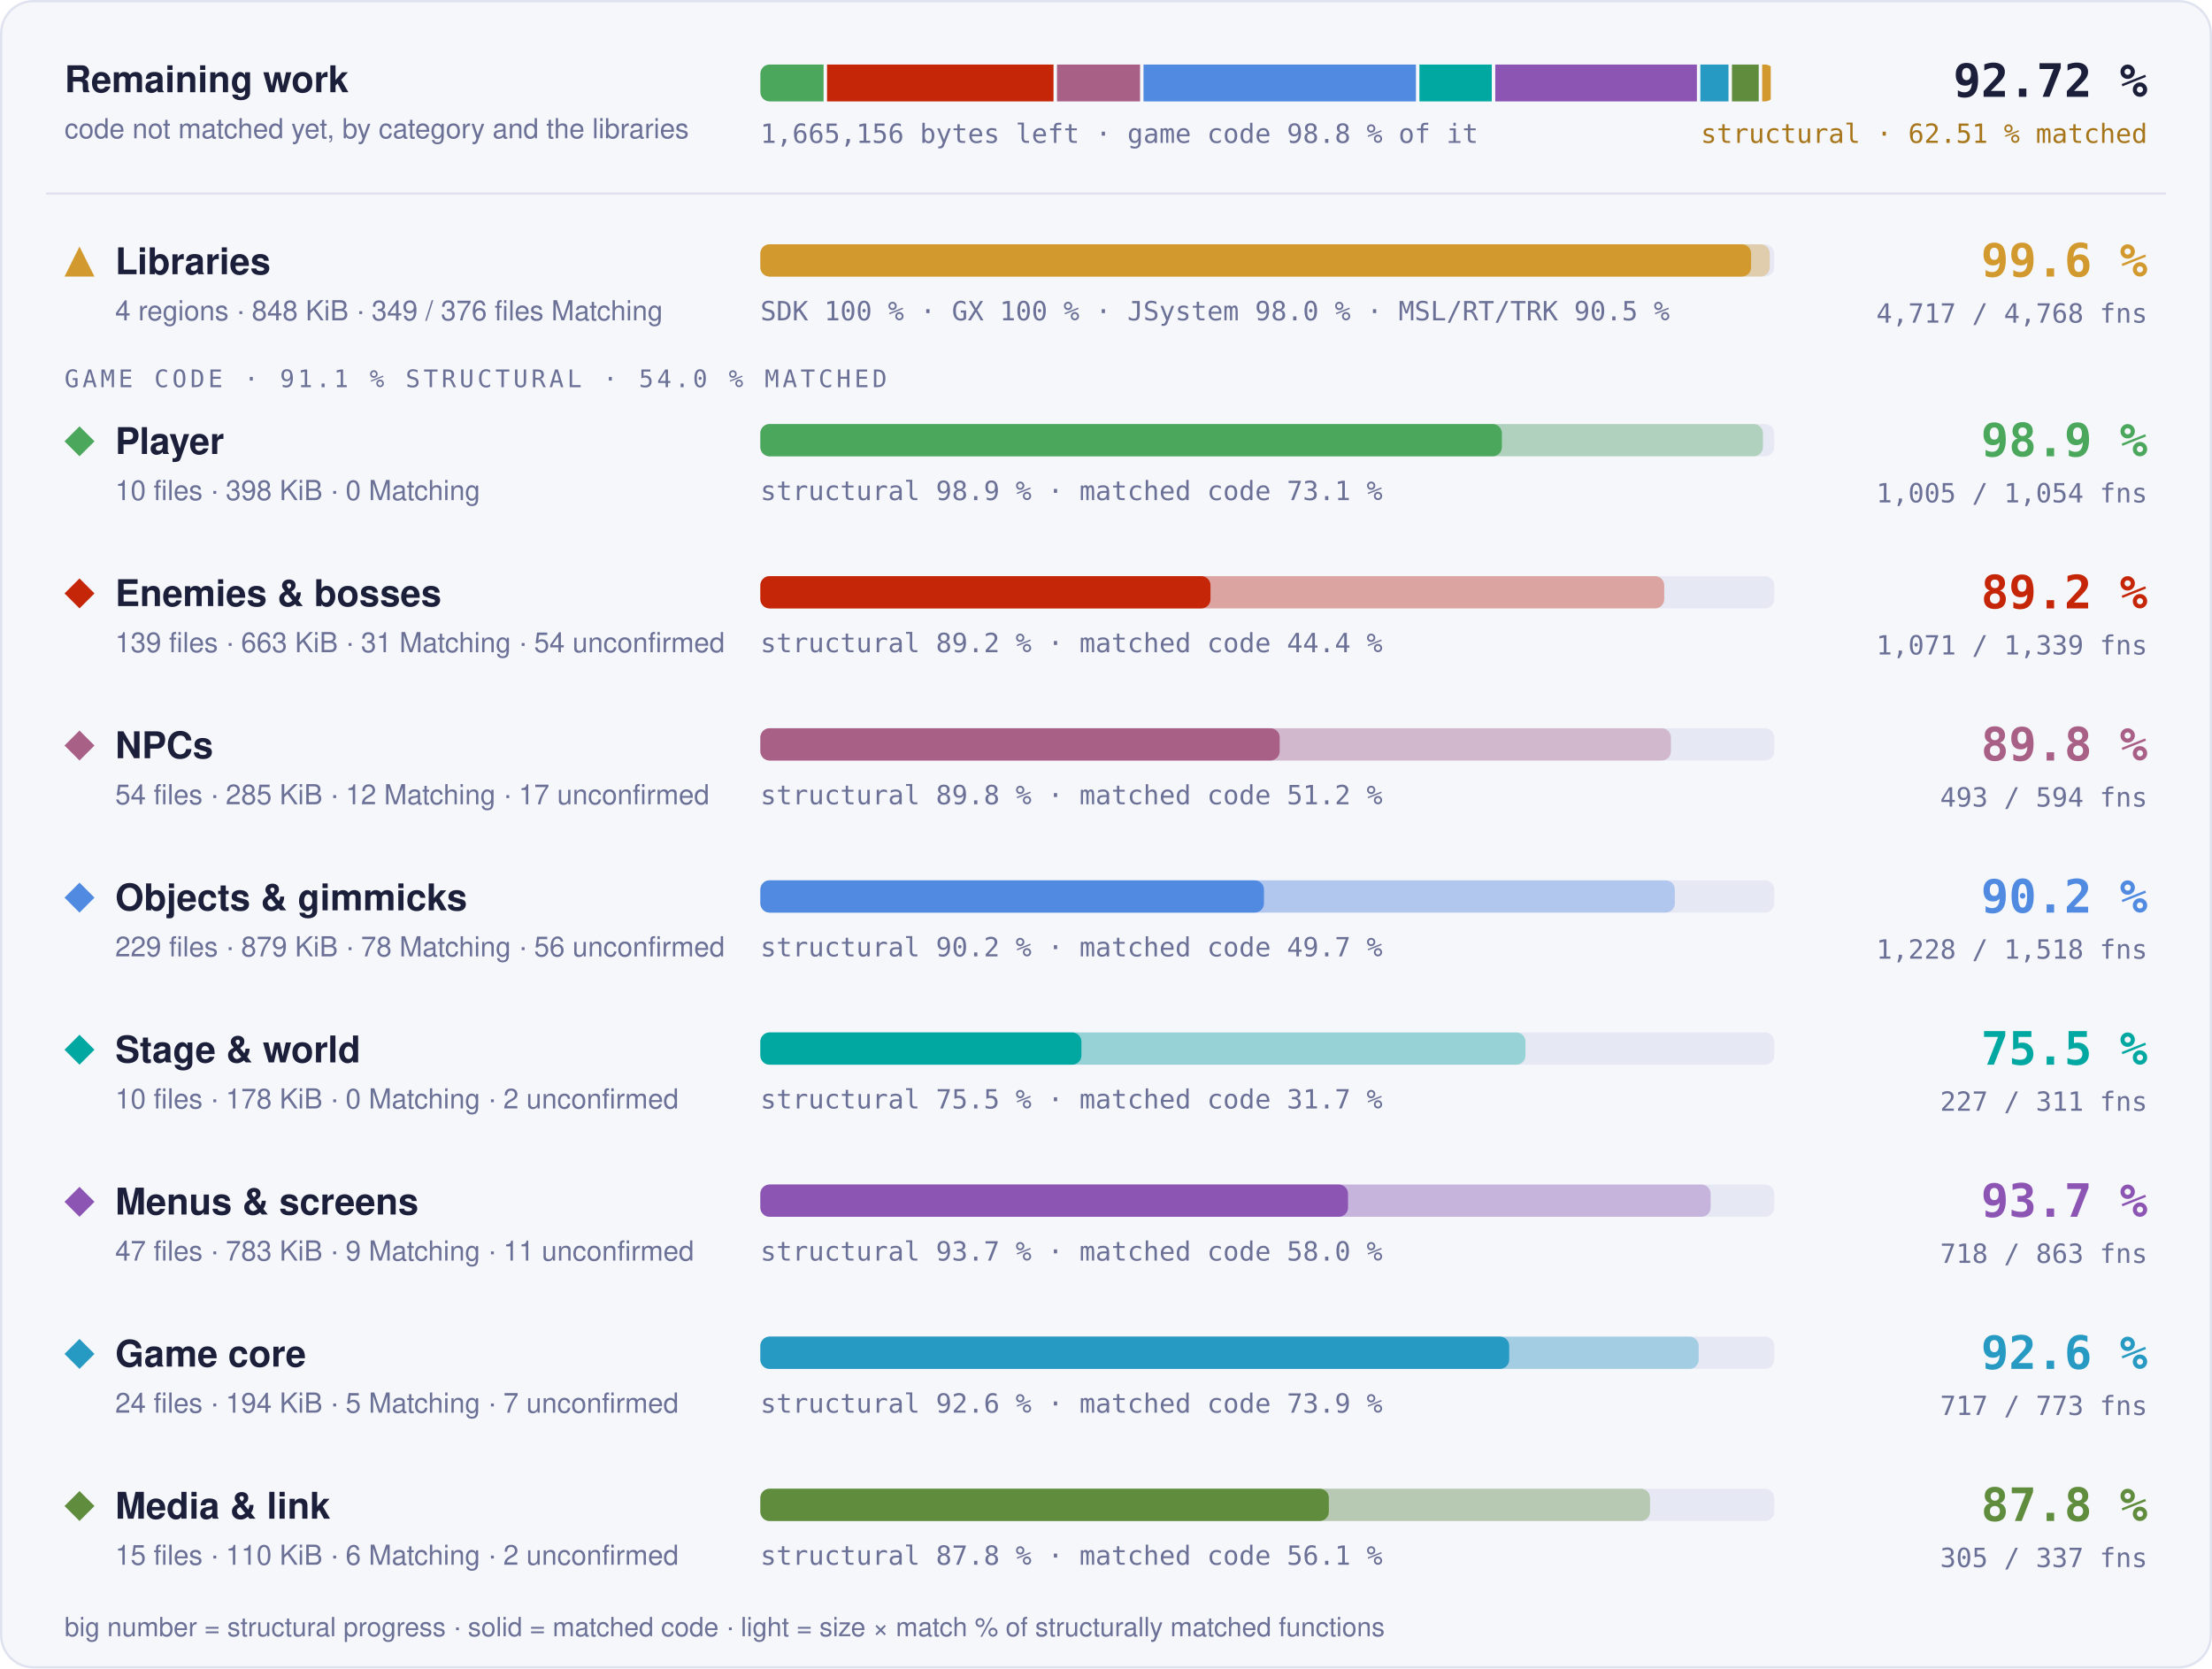
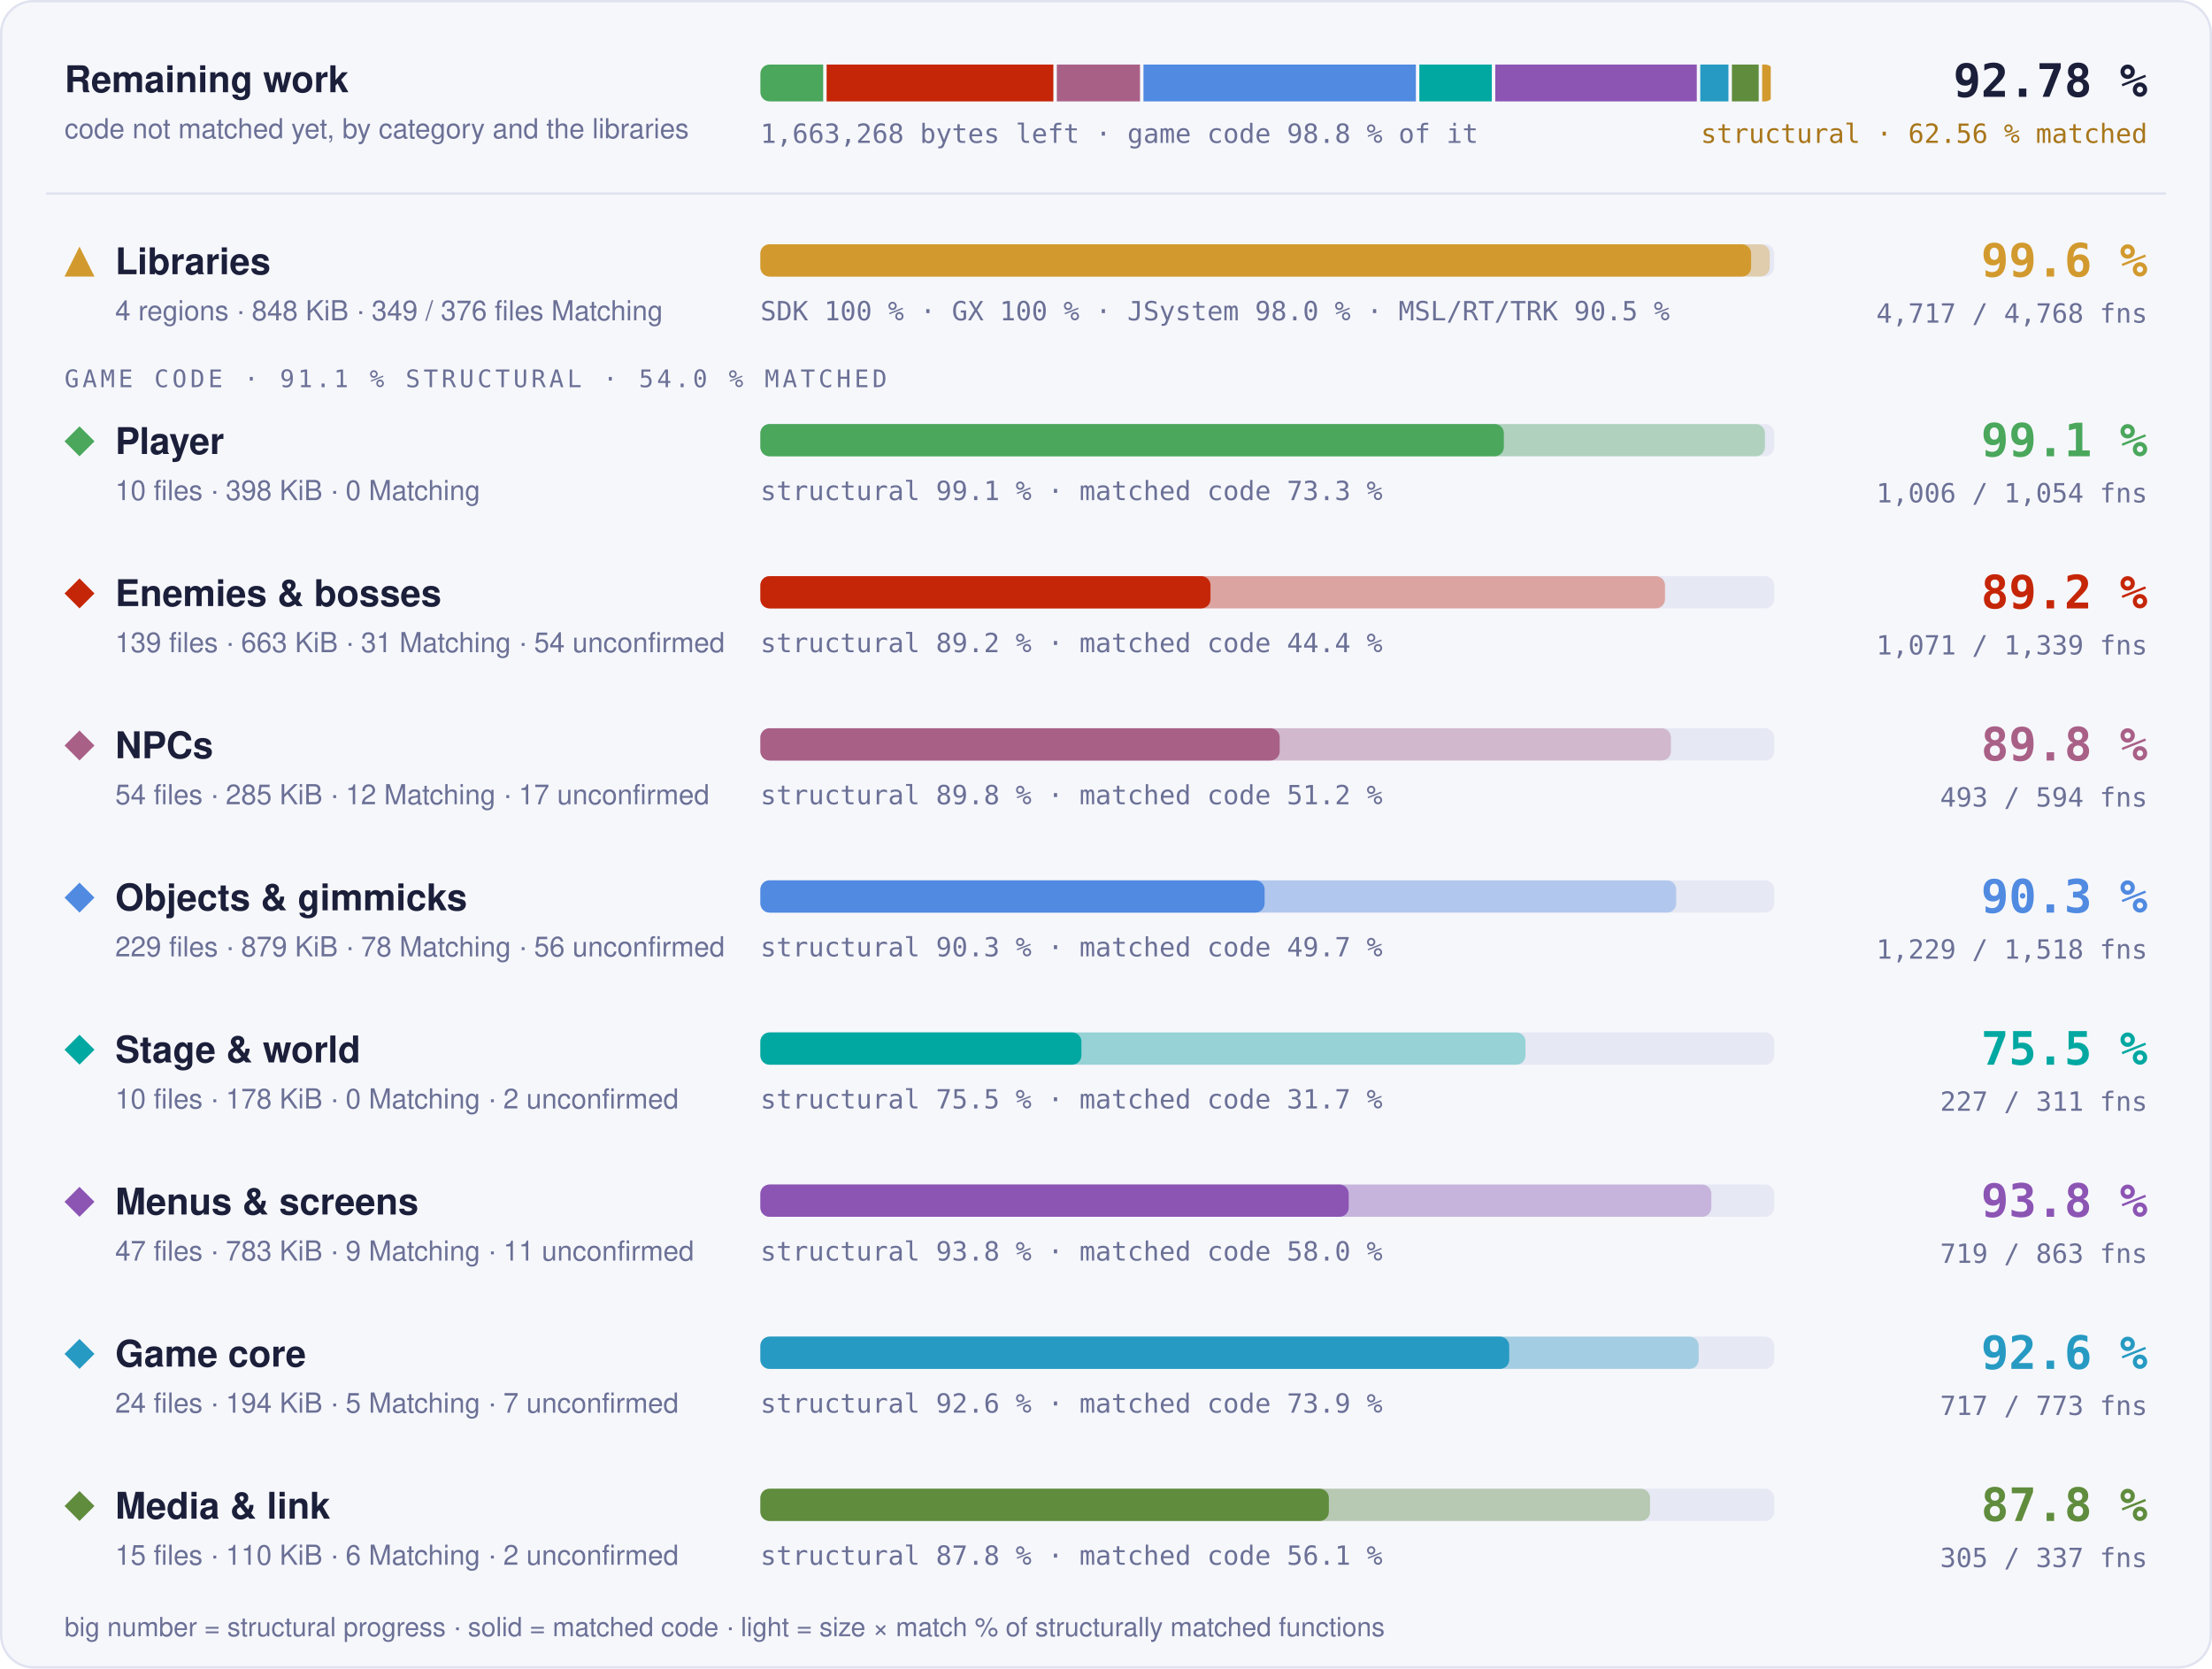
- <svg xmlns="http://www.w3.org/2000/svg" width="960" height="724" viewBox="0 0 960 724" role="img" aria-label="Progress overview: Libraries 99.6 % structural, 97.7 % matched code, 4717 of 4768 functions; Player 98.9 % structural, 73.1 % matched code, 1005 of 1054 functions; Enemies &amp; bosses 89.2 % structural, 44.4 % matched code, 1071 of 1339 functions; NPCs 89.8 % structural, 51.2 % matched code, 493 of 594 functions; Objects &amp; gimmicks 90.2 % structural, 49.7 % matched code, 1228 of 1518 functions; Stage &amp; world 75.5 % structural, 31.7 % matched code, 227 of 311 functions; Menus &amp; screens 93.7 % structural, 58.0 % matched code, 718 of 863 functions; Game core 92.6 % structural, 73.9 % matched code, 717 of 773 functions; Media &amp; link 87.8 % structural, 56.1 % matched code, 305 of 337 functions">
+ <svg xmlns="http://www.w3.org/2000/svg" width="960" height="724" viewBox="0 0 960 724" role="img" aria-label="Progress overview: Libraries 99.6 % structural, 97.7 % matched code, 4717 of 4768 functions; Player 99.1 % structural, 73.3 % matched code, 1006 of 1054 functions; Enemies &amp; bosses 89.2 % structural, 44.4 % matched code, 1071 of 1339 functions; NPCs 89.8 % structural, 51.2 % matched code, 493 of 594 functions; Objects &amp; gimmicks 90.3 % structural, 49.7 % matched code, 1229 of 1518 functions; Stage &amp; world 75.5 % structural, 31.7 % matched code, 227 of 311 functions; Menus &amp; screens 93.8 % structural, 58.0 % matched code, 719 of 863 functions; Game core 92.6 % structural, 73.9 % matched code, 717 of 773 functions; Media &amp; link 87.8 % structural, 56.1 % matched code, 305 of 337 functions">
  <style>text { font-family: -apple-system, BlinkMacSystemFont, 'Segoe UI', Helvetica, Arial, sans-serif; } .mono { font-family: ui-monospace, SFMono-Regular, 'SF Mono', Menlo, Consolas, monospace; } .grow { transform-box: fill-box; transform-origin: 0 50%; animation: grow 1.4s cubic-bezier(.2,.8,.2,1) both; } @keyframes grow { from { transform: scaleX(0); } } @media (prefers-reduced-motion: reduce) { * { animation: none !important; } }</style>
  <rect x="0.5" y="0.5" width="959" height="723" rx="14" fill="#f6f7fb" stroke="#dfe2ef" />
  <text x="28" y="40" font-size="16" font-weight="700" fill="#1b1f3a">Remaining work</text>
  <text x="28" y="60" font-size="12" fill="#6b7096">code not matched yet, by category and the libraries</text>
  <clipPath id="rw">
    <rect x="330" y="28" width="440" height="16" rx="4" />
  </clipPath>
  <g clip-path="url(#rw)">
-     <rect class="grow" x="330.00" y="28" width="27.43" height="16" fill="#4aa75c" />
-     <rect class="grow" x="358.93" y="28" width="98.30" height="16" fill="#c52607" />
-     <rect class="grow" x="458.73" y="28" width="36.05" height="16" fill="#a96087" />
-     <rect class="grow" x="496.28" y="28" width="118.24" height="16" fill="#508ae1" />
-     <rect class="grow" x="616.02" y="28" width="31.41" height="16" fill="#00a8a1" />
-     <rect class="grow" x="648.94" y="28" width="87.51" height="16" fill="#8c55b4" />
-     <rect class="grow" x="737.94" y="28" width="12.22" height="16" fill="#269ac2" />
-     <rect class="grow" x="751.66" y="28" width="11.62" height="16" fill="#608c3d" />
-     <rect class="grow" x="764.78" y="28" width="3.72" height="16" fill="#d29a2e" />
+     <rect class="grow" x="330.00" y="28" width="27.25" height="16" fill="#4aa75c" />
+     <rect class="grow" x="358.75" y="28" width="98.41" height="16" fill="#c52607" />
+     <rect class="grow" x="458.66" y="28" width="36.10" height="16" fill="#a96087" />
+     <rect class="grow" x="496.26" y="28" width="118.23" height="16" fill="#508ae1" />
+     <rect class="grow" x="615.99" y="28" width="31.45" height="16" fill="#00a8a1" />
+     <rect class="grow" x="648.94" y="28" width="87.46" height="16" fill="#8c55b4" />
+     <rect class="grow" x="737.91" y="28" width="12.23" height="16" fill="#269ac2" />
+     <rect class="grow" x="751.64" y="28" width="11.63" height="16" fill="#608c3d" />
+     <rect class="grow" x="764.77" y="28" width="3.73" height="16" fill="#d29a2e" />
  </g>
-   <text x="330" y="62" class="mono" font-size="11.5" fill="#6b7096">1,665,156 bytes left · game code 98.8 % of it</text>
-   <text x="932" y="42" text-anchor="end" class="mono" font-size="20" font-weight="700" fill="#1b1f3a">92.72 %</text>
-   <text x="932" y="62" text-anchor="end" class="mono" font-size="11.5" fill="#a8761a">structural · 62.51 % matched</text>
+   <text x="330" y="62" class="mono" font-size="11.5" fill="#6b7096">1,663,268 bytes left · game code 98.8 % of it</text>
+   <text x="932" y="42" text-anchor="end" class="mono" font-size="20" font-weight="700" fill="#1b1f3a">92.78 %</text>
+   <text x="932" y="62" text-anchor="end" class="mono" font-size="11.5" fill="#a8761a">structural · 62.56 % matched</text>
  <line x1="20" x2="940" y1="84" y2="84" stroke="#dfe2ef" />
  <g fill="#d29a2e">
    <path d="M34.5 107L41 120L28 120Z" />
  </g>
  <text x="50" y="119" font-size="16" font-weight="700" fill="#1b1f3a">Libraries</text>
  <text x="50" y="139" font-size="12" fill="#6b7096">4 regions · 848 KiB · 349 / 376 files Matching</text>
  <rect x="330" y="106" width="440" height="14" rx="4" fill="#e6e8f3" />
  <rect class="grow" style="animation-delay:0.0s" x="330" y="106" width="438.06" height="14" rx="4" fill="#d29a2e" fill-opacity="0.35" />
  <rect class="grow" style="animation-delay:0.0s" x="330" y="106" width="429.98" height="14" rx="4" fill="#d29a2e" />
  <text x="330" y="139" class="mono" font-size="11.5" fill="#6b7096">SDK 100 % · GX 100 % · JSystem 98.0 % · MSL/RT/TRK 90.5 %</text>
  <text x="932" y="120" text-anchor="end" class="mono" font-size="20" font-weight="700" fill="#d29a2e">99.6 %</text>
  <text x="932" y="140" text-anchor="end" class="mono" font-size="11.5" fill="#6b7096">4,717 / 4,768 fns</text>
  <text x="28" y="168" class="mono" font-size="10.5" letter-spacing="0.14em" fill="#6b7096">GAME CODE · 91.1 % STRUCTURAL · 54.0 % MATCHED</text>
  <g fill="#4aa75c">
    <path d="M34.5 185L41 191.5L34.5 198L28 191.5Z" />
  </g>
  <text x="50" y="197" font-size="16" font-weight="700" fill="#1b1f3a">Player</text>
  <text x="50" y="217" font-size="12" fill="#6b7096">10 files · 398 KiB · 0 Matching</text>
  <rect x="330" y="184" width="440" height="14" rx="4" fill="#e6e8f3" />
-   <rect class="grow" style="animation-delay:0.1s" x="330" y="184" width="435.11" height="14" rx="4" fill="#4aa75c" fill-opacity="0.35" />
-   <rect class="grow" style="animation-delay:0.1s" x="330" y="184" width="321.81" height="14" rx="4" fill="#4aa75c" />
-   <text x="330" y="217" class="mono" font-size="11.5" fill="#6b7096">structural 98.9 % · matched code 73.1 %</text>
-   <text x="932" y="198" text-anchor="end" class="mono" font-size="20" font-weight="700" fill="#4aa75c">98.9 %</text>
-   <text x="932" y="218" text-anchor="end" class="mono" font-size="11.5" fill="#6b7096">1,005 / 1,054 fns</text>
+   <rect class="grow" style="animation-delay:0.1s" x="330" y="184" width="435.97" height="14" rx="4" fill="#4aa75c" fill-opacity="0.35" />
+   <rect class="grow" style="animation-delay:0.1s" x="330" y="184" width="322.66" height="14" rx="4" fill="#4aa75c" />
+   <text x="330" y="217" class="mono" font-size="11.5" fill="#6b7096">structural 99.1 % · matched code 73.3 %</text>
+   <text x="932" y="198" text-anchor="end" class="mono" font-size="20" font-weight="700" fill="#4aa75c">99.1 %</text>
+   <text x="932" y="218" text-anchor="end" class="mono" font-size="11.5" fill="#6b7096">1,006 / 1,054 fns</text>
  <g fill="#c52607">
    <path d="M34.5 251L41 257.5L34.5 264L28 257.5Z" />
  </g>
  <text x="50" y="263" font-size="16" font-weight="700" fill="#1b1f3a">Enemies &amp; bosses</text>
  <text x="50" y="283" font-size="12" fill="#6b7096">139 files · 663 KiB · 31 Matching · 54 unconfirmed</text>
  <rect x="330" y="250" width="440" height="14" rx="4" fill="#e6e8f3" />
-   <rect class="grow" style="animation-delay:0.2s" x="330" y="250" width="392.27" height="14" rx="4" fill="#c52607" fill-opacity="0.35" />
+   <rect class="grow" style="animation-delay:0.2s" x="330" y="250" width="392.60" height="14" rx="4" fill="#c52607" fill-opacity="0.35" />
  <rect class="grow" style="animation-delay:0.2s" x="330" y="250" width="195.35" height="14" rx="4" fill="#c52607" />
  <text x="330" y="283" class="mono" font-size="11.5" fill="#6b7096">structural 89.2 % · matched code 44.4 %</text>
  <text x="932" y="264" text-anchor="end" class="mono" font-size="20" font-weight="700" fill="#c52607">89.2 %</text>
  <text x="932" y="284" text-anchor="end" class="mono" font-size="11.5" fill="#6b7096">1,071 / 1,339 fns</text>
  <g fill="#a96087">
    <path d="M34.5 317L41 323.5L34.5 330L28 323.5Z" />
  </g>
  <text x="50" y="329" font-size="16" font-weight="700" fill="#1b1f3a">NPCs</text>
  <text x="50" y="349" font-size="12" fill="#6b7096">54 files · 285 KiB · 12 Matching · 17 unconfirmed</text>
  <rect x="330" y="316" width="440" height="14" rx="4" fill="#e6e8f3" />
  <rect class="grow" style="animation-delay:0.3s" x="330" y="316" width="395.17" height="14" rx="4" fill="#a96087" fill-opacity="0.35" />
  <rect class="grow" style="animation-delay:0.3s" x="330" y="316" width="225.38" height="14" rx="4" fill="#a96087" />
  <text x="330" y="349" class="mono" font-size="11.5" fill="#6b7096">structural 89.8 % · matched code 51.2 %</text>
  <text x="932" y="330" text-anchor="end" class="mono" font-size="20" font-weight="700" fill="#a96087">89.8 %</text>
  <text x="932" y="350" text-anchor="end" class="mono" font-size="11.5" fill="#6b7096">493 / 594 fns</text>
  <g fill="#508ae1">
    <path d="M34.5 383L41 389.5L34.5 396L28 389.5Z" />
  </g>
  <text x="50" y="395" font-size="16" font-weight="700" fill="#1b1f3a">Objects &amp; gimmicks</text>
  <text x="50" y="415" font-size="12" fill="#6b7096">229 files · 879 KiB · 78 Matching · 56 unconfirmed</text>
  <rect x="330" y="382" width="440" height="14" rx="4" fill="#e6e8f3" />
-   <rect class="grow" style="animation-delay:0.4s" x="330" y="382" width="396.87" height="14" rx="4" fill="#508ae1" fill-opacity="0.35" />
-   <rect class="grow" style="animation-delay:0.4s" x="330" y="382" width="218.56" height="14" rx="4" fill="#508ae1" />
-   <text x="330" y="415" class="mono" font-size="11.5" fill="#6b7096">structural 90.2 % · matched code 49.7 %</text>
-   <text x="932" y="396" text-anchor="end" class="mono" font-size="20" font-weight="700" fill="#508ae1">90.2 %</text>
-   <text x="932" y="416" text-anchor="end" class="mono" font-size="11.5" fill="#6b7096">1,228 / 1,518 fns</text>
+   <rect class="grow" style="animation-delay:0.4s" x="330" y="382" width="397.47" height="14" rx="4" fill="#508ae1" fill-opacity="0.35" />
+   <rect class="grow" style="animation-delay:0.4s" x="330" y="382" width="218.84" height="14" rx="4" fill="#508ae1" />
+   <text x="330" y="415" class="mono" font-size="11.5" fill="#6b7096">structural 90.3 % · matched code 49.7 %</text>
+   <text x="932" y="396" text-anchor="end" class="mono" font-size="20" font-weight="700" fill="#508ae1">90.3 %</text>
+   <text x="932" y="416" text-anchor="end" class="mono" font-size="11.5" fill="#6b7096">1,229 / 1,518 fns</text>
  <g fill="#00a8a1">
    <path d="M34.5 449L41 455.5L34.5 462L28 455.5Z" />
  </g>
  <text x="50" y="461" font-size="16" font-weight="700" fill="#1b1f3a">Stage &amp; world</text>
  <text x="50" y="481" font-size="12" fill="#6b7096">10 files · 178 KiB · 0 Matching · 2 unconfirmed</text>
  <rect x="330" y="448" width="440" height="14" rx="4" fill="#e6e8f3" />
  <rect class="grow" style="animation-delay:0.5s" x="330" y="448" width="332.05" height="14" rx="4" fill="#00a8a1" fill-opacity="0.35" />
  <rect class="grow" style="animation-delay:0.5s" x="330" y="448" width="139.32" height="14" rx="4" fill="#00a8a1" />
  <text x="330" y="481" class="mono" font-size="11.5" fill="#6b7096">structural 75.5 % · matched code 31.7 %</text>
  <text x="932" y="462" text-anchor="end" class="mono" font-size="20" font-weight="700" fill="#00a8a1">75.5 %</text>
  <text x="932" y="482" text-anchor="end" class="mono" font-size="11.5" fill="#6b7096">227 / 311 fns</text>
  <g fill="#8c55b4">
    <path d="M34.5 515L41 521.5L34.5 528L28 521.5Z" />
  </g>
  <text x="50" y="527" font-size="16" font-weight="700" fill="#1b1f3a">Menus &amp; screens</text>
  <text x="50" y="547" font-size="12" fill="#6b7096">47 files · 783 KiB · 9 Matching · 11 unconfirmed</text>
  <rect x="330" y="514" width="440" height="14" rx="4" fill="#e6e8f3" />
-   <rect class="grow" style="animation-delay:0.6s" x="330" y="514" width="412.41" height="14" rx="4" fill="#8c55b4" fill-opacity="0.35" />
-   <rect class="grow" style="animation-delay:0.6s" x="330" y="514" width="255.04" height="14" rx="4" fill="#8c55b4" />
-   <text x="330" y="547" class="mono" font-size="11.5" fill="#6b7096">structural 93.7 % · matched code 58.0 %</text>
-   <text x="932" y="528" text-anchor="end" class="mono" font-size="20" font-weight="700" fill="#8c55b4">93.7 %</text>
-   <text x="932" y="548" text-anchor="end" class="mono" font-size="11.5" fill="#6b7096">718 / 863 fns</text>
+   <rect class="grow" style="animation-delay:0.6s" x="330" y="514" width="412.71" height="14" rx="4" fill="#8c55b4" fill-opacity="0.35" />
+   <rect class="grow" style="animation-delay:0.6s" x="330" y="514" width="255.34" height="14" rx="4" fill="#8c55b4" />
+   <text x="330" y="547" class="mono" font-size="11.5" fill="#6b7096">structural 93.8 % · matched code 58.0 %</text>
+   <text x="932" y="528" text-anchor="end" class="mono" font-size="20" font-weight="700" fill="#8c55b4">93.8 %</text>
+   <text x="932" y="548" text-anchor="end" class="mono" font-size="11.5" fill="#6b7096">719 / 863 fns</text>
  <g fill="#269ac2">
    <path d="M34.5 581L41 587.5L34.5 594L28 587.5Z" />
  </g>
  <text x="50" y="593" font-size="16" font-weight="700" fill="#1b1f3a">Game core</text>
  <text x="50" y="613" font-size="12" fill="#6b7096">24 files · 194 KiB · 5 Matching · 7 unconfirmed</text>
  <rect x="330" y="580" width="440" height="14" rx="4" fill="#e6e8f3" />
  <rect class="grow" style="animation-delay:0.7s" x="330" y="580" width="407.22" height="14" rx="4" fill="#269ac2" fill-opacity="0.35" />
  <rect class="grow" style="animation-delay:0.7s" x="330" y="580" width="324.99" height="14" rx="4" fill="#269ac2" />
  <text x="330" y="613" class="mono" font-size="11.5" fill="#6b7096">structural 92.6 % · matched code 73.9 %</text>
  <text x="932" y="594" text-anchor="end" class="mono" font-size="20" font-weight="700" fill="#269ac2">92.6 %</text>
  <text x="932" y="614" text-anchor="end" class="mono" font-size="11.5" fill="#6b7096">717 / 773 fns</text>
  <g fill="#608c3d">
    <path d="M34.5 647L41 653.5L34.5 660L28 653.5Z" />
  </g>
  <text x="50" y="659" font-size="16" font-weight="700" fill="#1b1f3a">Media &amp; link</text>
  <text x="50" y="679" font-size="12" fill="#6b7096">15 files · 110 KiB · 6 Matching · 2 unconfirmed</text>
  <rect x="330" y="646" width="440" height="14" rx="4" fill="#e6e8f3" />
  <rect class="grow" style="animation-delay:0.8s" x="330" y="646" width="386.11" height="14" rx="4" fill="#608c3d" fill-opacity="0.35" />
  <rect class="grow" style="animation-delay:0.8s" x="330" y="646" width="246.71" height="14" rx="4" fill="#608c3d" />
  <text x="330" y="679" class="mono" font-size="11.5" fill="#6b7096">structural 87.8 % · matched code 56.1 %</text>
  <text x="932" y="660" text-anchor="end" class="mono" font-size="20" font-weight="700" fill="#608c3d">87.8 %</text>
  <text x="932" y="680" text-anchor="end" class="mono" font-size="11.5" fill="#6b7096">305 / 337 fns</text>
  <text x="28" y="710" font-size="11.5" fill="#6b7096">big number = structural progress · solid = matched code · light = size × match % of structurally matched functions</text>
</svg>
